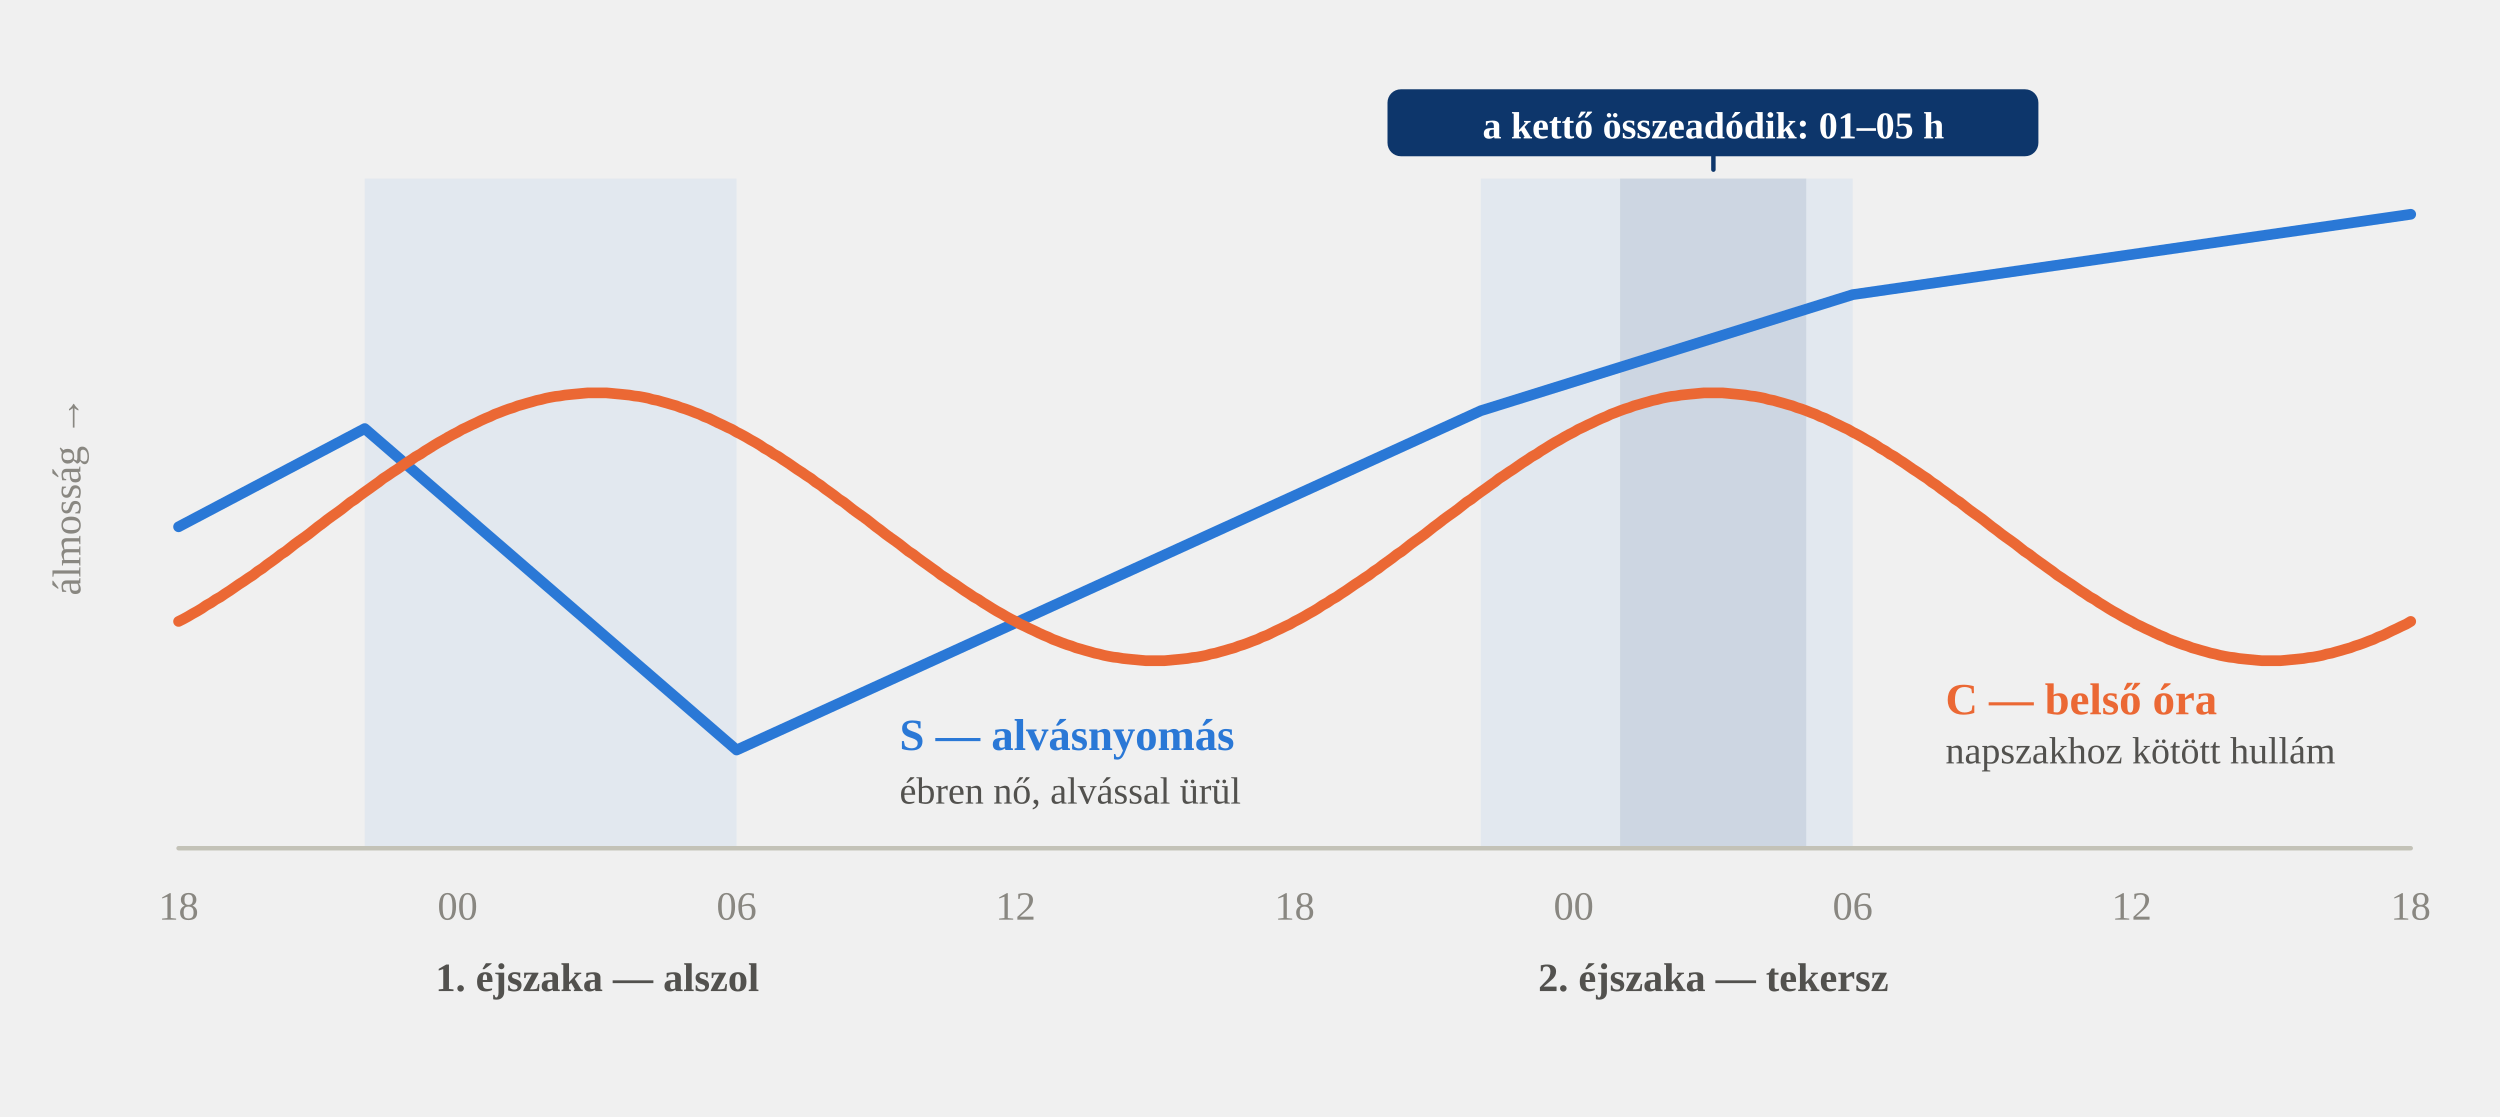
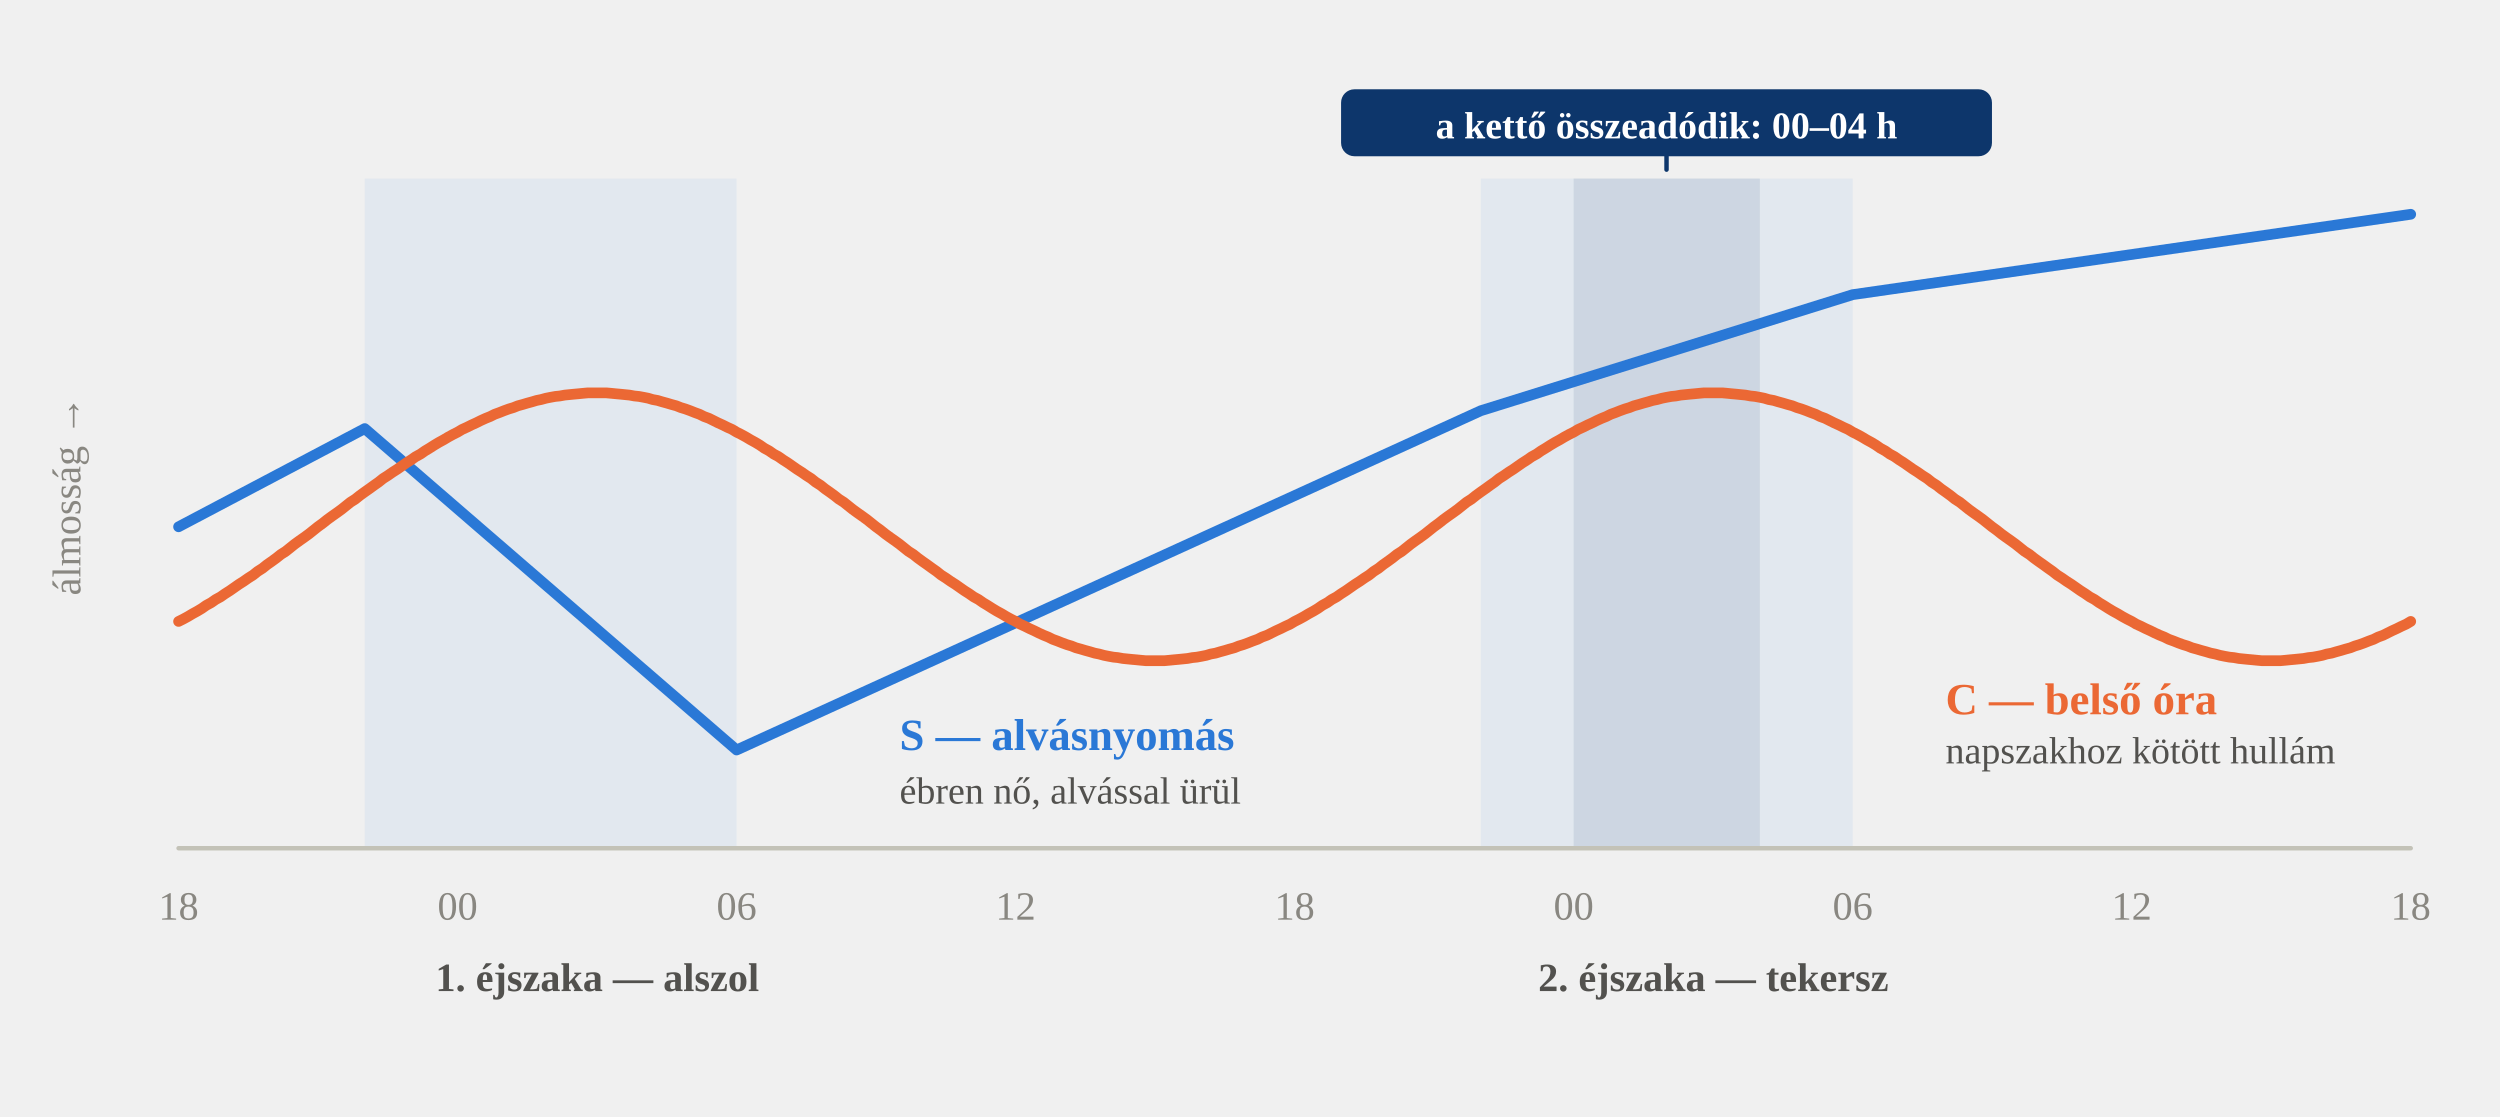
<svg xmlns="http://www.w3.org/2000/svg" viewBox="0 0 560 250" font-family="{{FONT}}">
  <rect x="81.7" y="40.0" width="83.3" height="150.0" rx="0" fill="#2a78d6" fill-opacity="0.07" />
  <rect x="331.7" y="40.0" width="83.3" height="150.0" rx="0" fill="#2a78d6" fill-opacity="0.07" />
-   <rect x="362.9" y="40.0" width="41.7" height="150.0" rx="0" fill="#0d366b" fill-opacity="0.1" />
+   <rect x="352.5" y="40.0" width="41.7" height="150.0" rx="0" fill="#0d366b" fill-opacity="0.1" />
  <line x1="40.0" y1="190.0" x2="540.0" y2="190.0" stroke="#c3c2b7" stroke-width="1" stroke-linecap="round" />
  <path d="M40.0 118 L81.7 96 L165.0 168 L331.7 92 L415.0 66 L540.0 48" fill="none" stroke="#2a78d6" stroke-width="2.4" stroke-linejoin="round" stroke-linecap="round" opacity="1" />
  <path d="M40.0 139.2 L41.0 138.7 L42.1 138.1 L43.1 137.5 L44.2 136.9 L45.2 136.3 L46.2 135.6 L47.3 135.0 L48.3 134.3 L49.4 133.7 L50.4 133.0 L51.5 132.3 L52.5 131.6 L53.5 130.9 L54.6 130.2 L55.6 129.5 L56.7 128.8 L57.7 128.0 L58.8 127.3 L59.8 126.5 L60.8 125.8 L61.9 125.0 L62.9 124.2 L64.0 123.5 L65.0 122.7 L66.0 121.9 L67.1 121.1 L68.1 120.4 L69.2 119.6 L70.2 118.8 L71.2 118.0 L72.3 117.2 L73.3 116.4 L74.4 115.6 L75.4 114.9 L76.5 114.1 L77.5 113.3 L78.5 112.5 L79.6 111.8 L80.6 111.0 L81.7 110.2 L82.7 109.5 L83.8 108.7 L84.8 108.0 L85.8 107.2 L86.9 106.5 L87.9 105.8 L89.0 105.1 L90.0 104.4 L91.0 103.7 L92.1 103.0 L93.1 102.3 L94.2 101.7 L95.2 101.0 L96.2 100.4 L97.3 99.7 L98.3 99.1 L99.4 98.5 L100.4 97.9 L101.5 97.3 L102.5 96.8 L103.5 96.2 L104.6 95.7 L105.6 95.2 L106.7 94.7 L107.7 94.2 L108.8 93.7 L109.8 93.3 L110.8 92.8 L111.9 92.4 L112.9 92.0 L114.0 91.6 L115.0 91.3 L116.0 90.9 L117.1 90.6 L118.1 90.3 L119.2 90.0 L120.2 89.7 L121.2 89.5 L122.3 89.2 L123.3 89.0 L124.4 88.8 L125.4 88.7 L126.5 88.5 L127.5 88.4 L128.5 88.3 L129.6 88.2 L130.6 88.1 L131.7 88.0 L132.7 88.0 L133.8 88.0 L134.8 88.0 L135.8 88.0 L136.9 88.1 L137.9 88.2 L139.0 88.3 L140.0 88.4 L141.0 88.5 L142.1 88.7 L143.1 88.8 L144.2 89.0 L145.2 89.2 L146.2 89.5 L147.3 89.7 L148.3 90.0 L149.4 90.3 L150.4 90.6 L151.5 90.9 L152.5 91.3 L153.5 91.6 L154.6 92.0 L155.6 92.4 L156.7 92.8 L157.7 93.3 L158.8 93.7 L159.8 94.2 L160.8 94.7 L161.9 95.2 L162.9 95.7 L164.0 96.2 L165.0 96.8 L166.0 97.3 L167.1 97.9 L168.1 98.5 L169.2 99.1 L170.2 99.7 L171.2 100.4 L172.3 101.0 L173.3 101.7 L174.4 102.3 L175.4 103.0 L176.5 103.7 L177.5 104.4 L178.5 105.1 L179.6 105.8 L180.6 106.5 L181.7 107.2 L182.7 108.0 L183.8 108.7 L184.8 109.5 L185.8 110.2 L186.9 111.0 L187.9 111.8 L189.0 112.5 L190.0 113.3 L191.0 114.1 L192.1 114.9 L193.1 115.6 L194.2 116.4 L195.2 117.2 L196.2 118.0 L197.3 118.8 L198.3 119.6 L199.4 120.4 L200.4 121.1 L201.5 121.9 L202.5 122.7 L203.5 123.5 L204.6 124.2 L205.6 125.0 L206.7 125.8 L207.7 126.5 L208.8 127.3 L209.8 128.0 L210.8 128.8 L211.9 129.5 L212.9 130.2 L214.0 130.9 L215.0 131.6 L216.0 132.3 L217.1 133.0 L218.1 133.7 L219.2 134.3 L220.2 135.0 L221.2 135.6 L222.3 136.3 L223.3 136.9 L224.4 137.5 L225.4 138.1 L226.5 138.7 L227.5 139.2 L228.5 139.8 L229.6 140.3 L230.6 140.8 L231.7 141.3 L232.7 141.8 L233.8 142.3 L234.8 142.7 L235.8 143.2 L236.9 143.6 L237.9 144.0 L239.0 144.4 L240.0 144.7 L241.0 145.1 L242.1 145.4 L243.1 145.7 L244.2 146.0 L245.2 146.3 L246.2 146.5 L247.3 146.8 L248.3 147.0 L249.4 147.2 L250.4 147.3 L251.5 147.5 L252.5 147.6 L253.5 147.7 L254.6 147.8 L255.6 147.9 L256.7 148.0 L257.7 148.0 L258.8 148.0 L259.8 148.0 L260.8 148.0 L261.9 147.9 L262.9 147.8 L264.0 147.7 L265.0 147.6 L266.0 147.5 L267.1 147.3 L268.1 147.2 L269.2 147.0 L270.2 146.8 L271.2 146.5 L272.3 146.3 L273.3 146.0 L274.4 145.7 L275.4 145.4 L276.5 145.1 L277.5 144.7 L278.5 144.4 L279.6 144.0 L280.6 143.6 L281.7 143.2 L282.7 142.7 L283.8 142.3 L284.8 141.8 L285.8 141.3 L286.9 140.8 L287.9 140.3 L289.0 139.8 L290.0 139.2 L291.0 138.7 L292.1 138.1 L293.1 137.5 L294.2 136.9 L295.2 136.3 L296.2 135.6 L297.3 135.0 L298.3 134.3 L299.4 133.7 L300.4 133.0 L301.5 132.3 L302.5 131.6 L303.5 130.9 L304.6 130.2 L305.6 129.5 L306.7 128.8 L307.7 128.0 L308.8 127.3 L309.8 126.5 L310.8 125.8 L311.9 125.0 L312.9 124.2 L314.0 123.5 L315.0 122.7 L316.0 121.9 L317.1 121.1 L318.1 120.4 L319.2 119.6 L320.2 118.8 L321.2 118.0 L322.3 117.2 L323.3 116.4 L324.4 115.6 L325.4 114.9 L326.5 114.1 L327.5 113.3 L328.5 112.5 L329.6 111.8 L330.6 111.0 L331.7 110.2 L332.7 109.5 L333.8 108.7 L334.8 108.0 L335.8 107.2 L336.9 106.5 L337.9 105.8 L339.0 105.1 L340.0 104.4 L341.0 103.7 L342.1 103.0 L343.1 102.3 L344.2 101.7 L345.2 101.0 L346.2 100.4 L347.3 99.7 L348.3 99.1 L349.4 98.5 L350.4 97.9 L351.5 97.3 L352.5 96.8 L353.5 96.2 L354.6 95.7 L355.6 95.2 L356.7 94.7 L357.7 94.2 L358.8 93.7 L359.8 93.3 L360.8 92.8 L361.9 92.4 L362.9 92.0 L364.0 91.6 L365.0 91.3 L366.0 90.9 L367.1 90.6 L368.1 90.3 L369.2 90.0 L370.2 89.7 L371.2 89.5 L372.3 89.2 L373.3 89.0 L374.4 88.8 L375.4 88.7 L376.5 88.5 L377.5 88.4 L378.5 88.3 L379.6 88.2 L380.6 88.1 L381.7 88.0 L382.7 88.0 L383.8 88.0 L384.8 88.0 L385.8 88.0 L386.9 88.1 L387.9 88.2 L389.0 88.3 L390.0 88.4 L391.0 88.5 L392.1 88.7 L393.1 88.8 L394.2 89.0 L395.2 89.2 L396.2 89.5 L397.3 89.7 L398.3 90.0 L399.4 90.3 L400.4 90.6 L401.5 90.9 L402.5 91.3 L403.5 91.6 L404.6 92.0 L405.6 92.4 L406.7 92.8 L407.7 93.3 L408.8 93.7 L409.8 94.2 L410.8 94.7 L411.9 95.2 L412.9 95.7 L414.0 96.2 L415.0 96.8 L416.0 97.3 L417.1 97.9 L418.1 98.5 L419.2 99.1 L420.2 99.7 L421.2 100.4 L422.3 101.0 L423.3 101.7 L424.4 102.3 L425.4 103.0 L426.5 103.7 L427.5 104.4 L428.5 105.1 L429.6 105.8 L430.6 106.5 L431.7 107.2 L432.7 108.0 L433.8 108.7 L434.8 109.5 L435.8 110.2 L436.9 111.0 L437.9 111.8 L439.0 112.5 L440.0 113.3 L441.0 114.1 L442.1 114.9 L443.1 115.6 L444.2 116.4 L445.2 117.2 L446.2 118.0 L447.3 118.8 L448.3 119.6 L449.4 120.4 L450.4 121.1 L451.5 121.9 L452.5 122.7 L453.5 123.5 L454.6 124.2 L455.6 125.0 L456.7 125.8 L457.7 126.5 L458.8 127.3 L459.8 128.0 L460.8 128.8 L461.9 129.5 L462.9 130.2 L464.0 130.9 L465.0 131.6 L466.0 132.3 L467.1 133.0 L468.1 133.7 L469.2 134.3 L470.2 135.0 L471.2 135.6 L472.3 136.3 L473.3 136.9 L474.4 137.5 L475.4 138.1 L476.5 138.7 L477.5 139.2 L478.5 139.8 L479.6 140.3 L480.6 140.8 L481.7 141.3 L482.7 141.8 L483.8 142.3 L484.8 142.7 L485.8 143.2 L486.9 143.6 L487.9 144.0 L489.0 144.4 L490.0 144.7 L491.0 145.1 L492.1 145.4 L493.1 145.7 L494.2 146.0 L495.2 146.3 L496.2 146.5 L497.3 146.8 L498.3 147.0 L499.4 147.2 L500.4 147.3 L501.5 147.5 L502.5 147.6 L503.5 147.7 L504.6 147.8 L505.6 147.9 L506.7 148.0 L507.7 148.0 L508.8 148.0 L509.8 148.0 L510.8 148.0 L511.9 147.9 L512.9 147.8 L514.0 147.7 L515.0 147.6 L516.0 147.5 L517.1 147.3 L518.1 147.2 L519.2 147.0 L520.2 146.8 L521.2 146.5 L522.3 146.3 L523.3 146.0 L524.4 145.7 L525.4 145.4 L526.5 145.1 L527.5 144.7 L528.5 144.4 L529.6 144.0 L530.6 143.6 L531.7 143.2 L532.7 142.7 L533.8 142.3 L534.8 141.8 L535.8 141.3 L536.9 140.8 L537.9 140.3 L539.0 139.8 L540.0 139.2" fill="none" stroke="#eb6834" stroke-width="2.4" stroke-linejoin="round" stroke-linecap="round" opacity="1" />
  <text x="40.0" y="206.0" font-size="9" fill="#898781" text-anchor="middle" font-weight="400">18</text>
  <text x="102.5" y="206.0" font-size="9" fill="#898781" text-anchor="middle" font-weight="400">00</text>
  <text x="165.0" y="206.0" font-size="9" fill="#898781" text-anchor="middle" font-weight="400">06</text>
  <text x="227.5" y="206.0" font-size="9" fill="#898781" text-anchor="middle" font-weight="400">12</text>
  <text x="290.0" y="206.0" font-size="9" fill="#898781" text-anchor="middle" font-weight="400">18</text>
  <text x="352.5" y="206.0" font-size="9" fill="#898781" text-anchor="middle" font-weight="400">00</text>
  <text x="415.0" y="206.0" font-size="9" fill="#898781" text-anchor="middle" font-weight="400">06</text>
  <text x="477.5" y="206.0" font-size="9" fill="#898781" text-anchor="middle" font-weight="400">12</text>
  <text x="540.0" y="206.0" font-size="9" fill="#898781" text-anchor="middle" font-weight="400">18</text>
  <text x="133.8" y="222.0" font-size="9" fill="#52514e" text-anchor="middle" font-weight="600">1. éjszaka — alszol</text>
  <text x="383.8" y="222.0" font-size="9" fill="#52514e" text-anchor="middle" font-weight="600">2. éjszaka — tekersz</text>
  <text x="18.0" y="111.0" font-size="9" fill="#898781" text-anchor="middle" font-weight="400" transform="rotate(-90 18 111)">álmosság →</text>
  <text x="201.5" y="168.0" font-size="10" fill="#2a78d6" text-anchor="start" font-weight="600">S — alvásnyomás</text>
  <text x="201.5" y="180.0" font-size="8.5" fill="#52514e" text-anchor="start" font-weight="400">ébren nő, alvással ürül</text>
  <text x="435.8" y="160.0" font-size="10" fill="#eb6834" text-anchor="start" font-weight="600">C — belső óra</text>
  <text x="435.8" y="171.0" font-size="8.5" fill="#52514e" text-anchor="start" font-weight="400">napszakhoz kötött hullám</text>
-   <rect x="310.8" y="20.0" width="145.8" height="15.0" rx="3" fill="#0d366b" fill-opacity="1" />
-   <text x="383.8" y="31.0" font-size="8.5" fill="#fff" text-anchor="middle" font-weight="600">a kettő összeadódik: 01–05 h</text>
-   <line x1="383.8" y1="35.0" x2="383.8" y2="40.0" stroke="#0d366b" stroke-width="1" stroke-linecap="round" stroke-dasharray="3 3" />
+   <rect x="300.4" y="20.0" width="145.8" height="15.0" rx="3" fill="#0d366b" fill-opacity="1" />
+   <text x="373.3" y="31.0" font-size="8.5" fill="#fff" text-anchor="middle" font-weight="600">a kettő összeadódik: 00–04 h</text>
+   <line x1="373.3" y1="35.0" x2="373.3" y2="40.0" stroke="#0d366b" stroke-width="1" stroke-linecap="round" stroke-dasharray="3 3" />
</svg>
